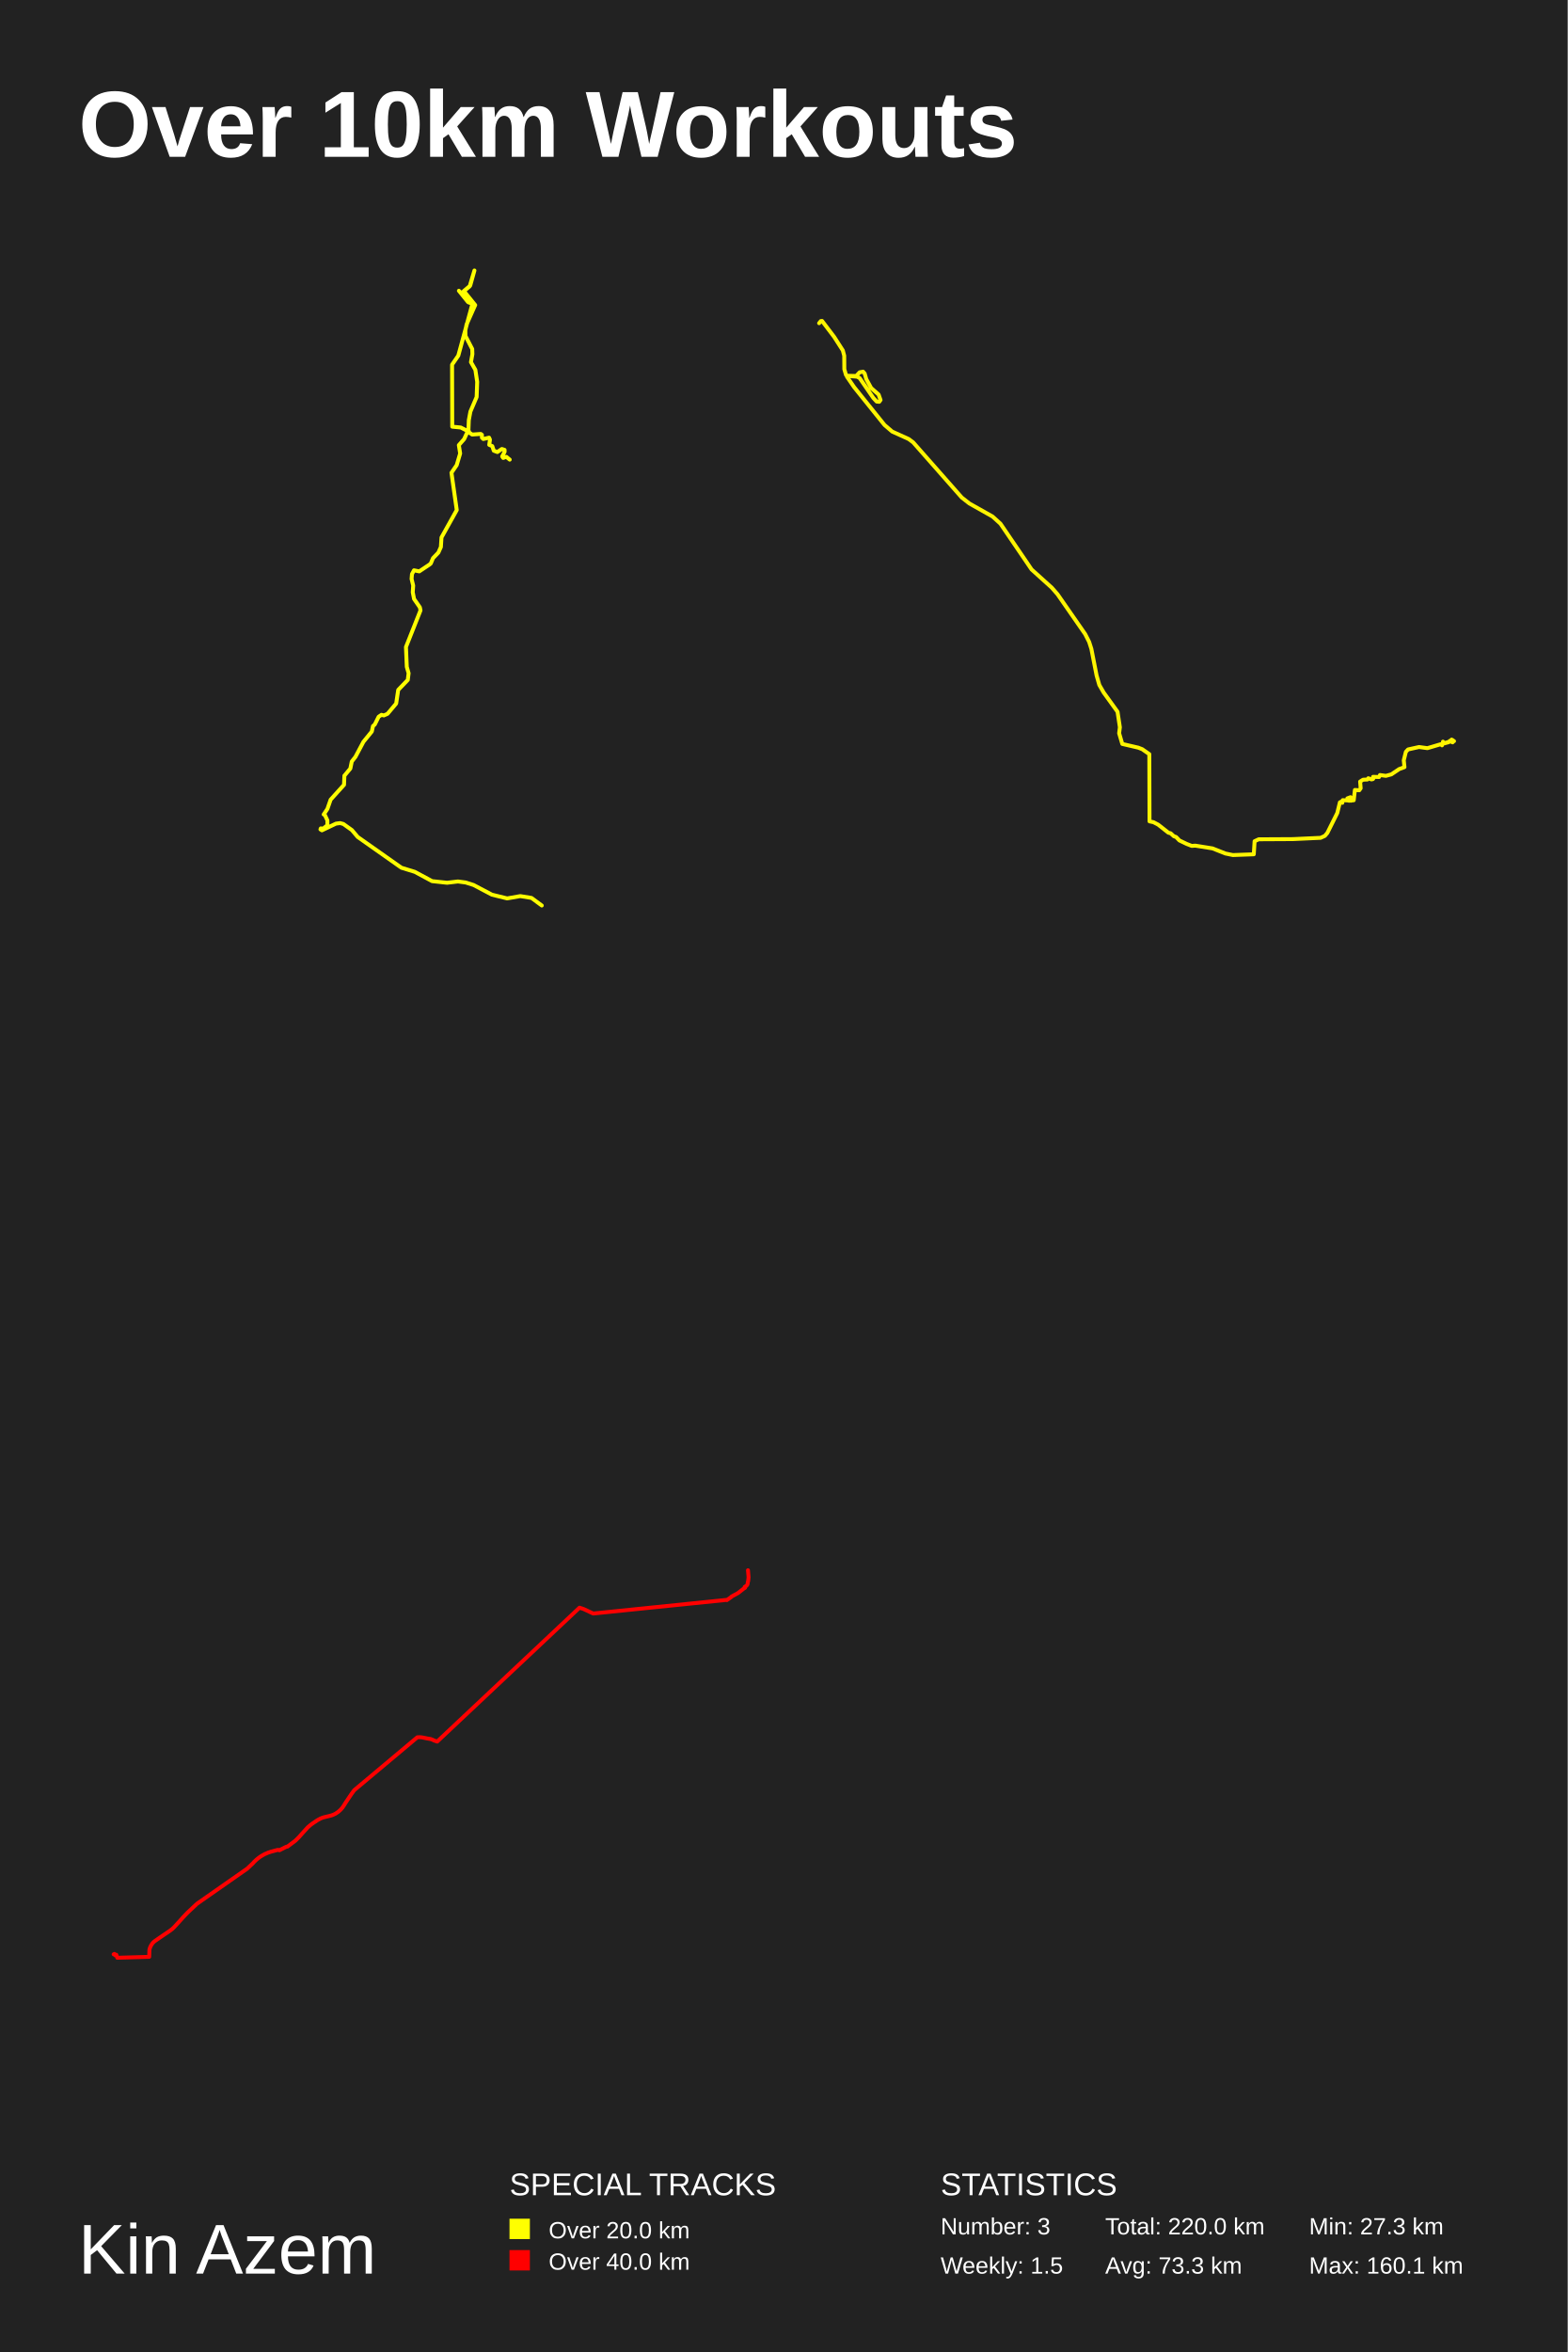
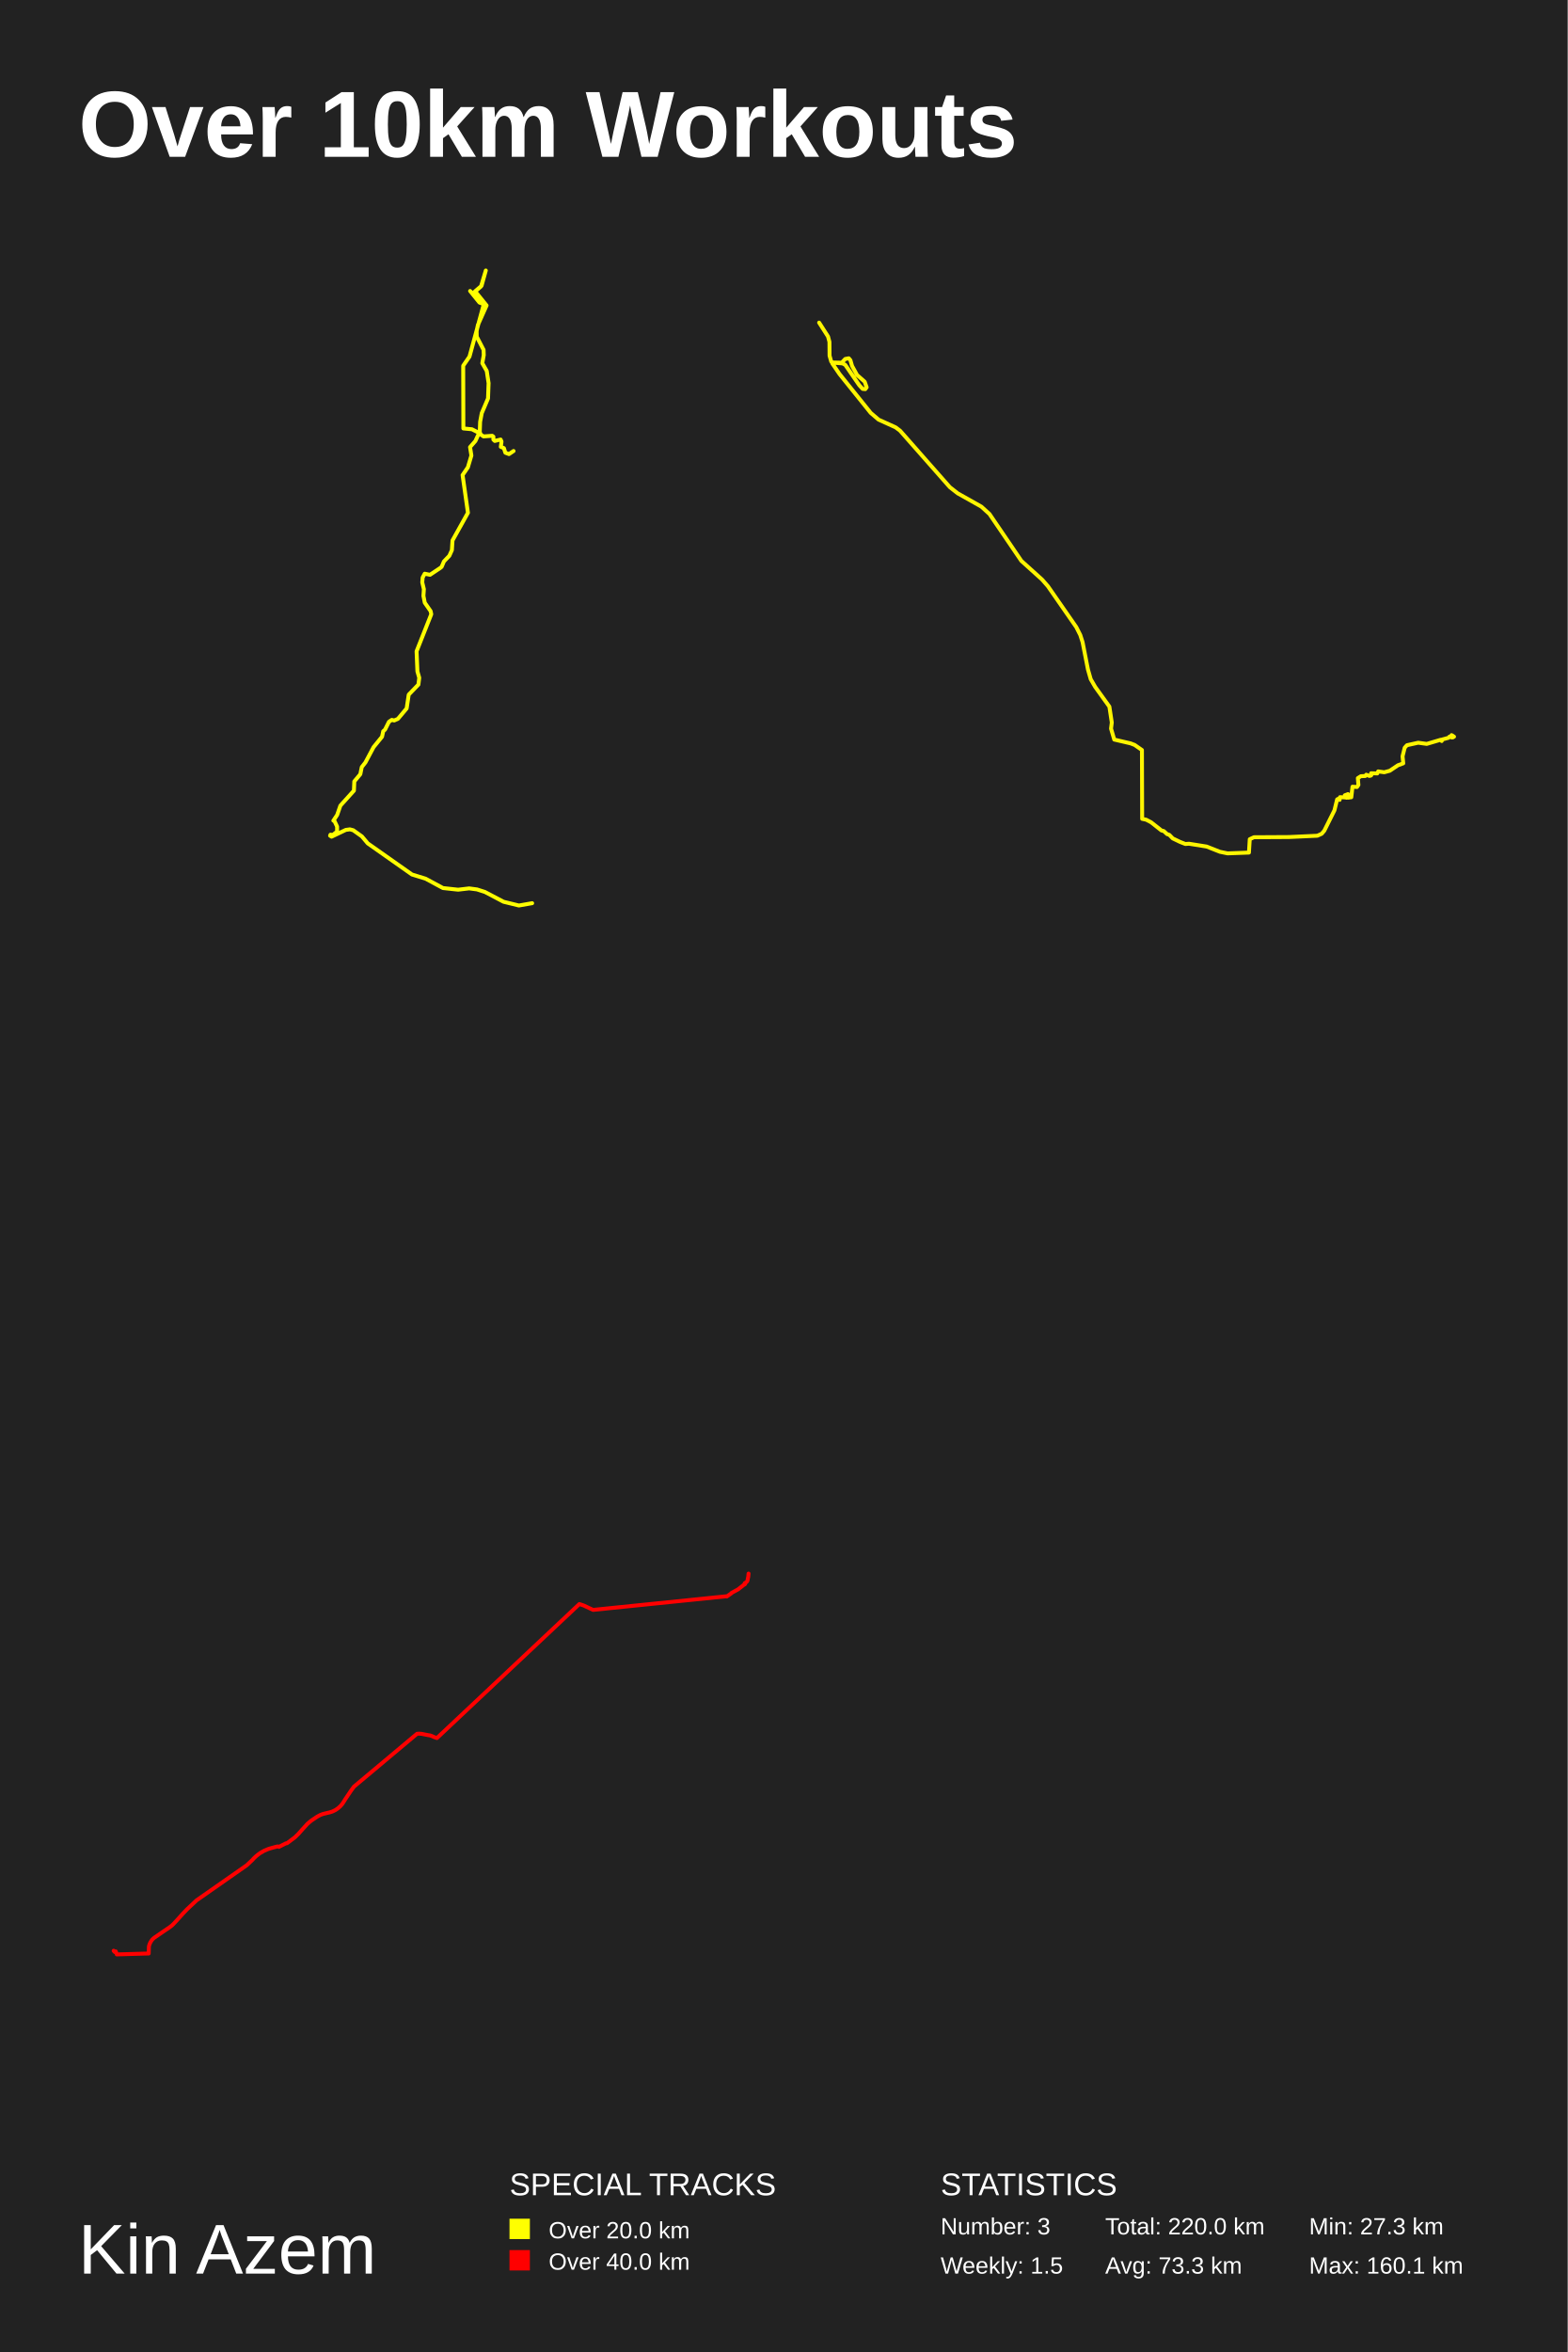
<svg xmlns="http://www.w3.org/2000/svg" baseProfile="full" height="300mm" version="1.1" viewBox="0,0,200,300" width="200mm">
  <defs />
  <rect fill="#222222" height="300" width="200" x="0" y="0" />
  <text fill="#FFFFFF" style="font-size:12px; font-family:Arial; font-weight:bold;" x="10" y="20">Over 10km Workouts</text>
  <text fill="#FFFFFF" style="font-size:9px; font-family:Arial" x="10" y="290">Kin Azem</text>
  <text fill="#FFFFFF" style="font-size:4px; font-family:Arial" x="65" y="280">SPECIAL TRACKS</text>
  <rect fill="yellow" height="2.6" width="2.6" x="65" y="283" />
  <text fill="#FFFFFF" style="font-size:3px; font-family:Arial" x="70" y="285.5">Over 20.0 km</text>
  <rect fill="red" height="2.6" width="2.6" x="65" y="287" />
  <text fill="#FFFFFF" style="font-size:3px; font-family:Arial" x="70" y="289.5">Over 40.0 km</text>
  <text fill="#FFFFFF" style="font-size:4px; font-family:Arial" x="120" y="280">STATISTICS</text>
  <text fill="#FFFFFF" style="font-size:3px; font-family:Arial" x="120" y="285">Number: 3</text>
  <text fill="#FFFFFF" style="font-size:3px; font-family:Arial" x="120" y="290">Weekly: 1.5</text>
  <text fill="#FFFFFF" style="font-size:3px; font-family:Arial" x="141" y="285">Total: 220.0 km</text>
  <text fill="#FFFFFF" style="font-size:3px; font-family:Arial" x="141" y="290">Avg: 73.3 km</text>
  <text fill="#FFFFFF" style="font-size:3px; font-family:Arial" x="167" y="285">Min: 27.3 km</text>
  <text fill="#FFFFFF" style="font-size:3px; font-family:Arial" x="167" y="290">Max: 160.1 km</text>
-   <polyline fill="none" opacity="1" points="65.03,58.626 64.595,58.271 64.194,58.41 64.068,58.219 64.377,57.623 64.37,57.381 64.026,57.268 63.449,57.657 62.993,57.485 62.803,56.905 62.416,56.741 62.508,56.075 62.395,55.825 61.658,55.997 61.482,55.833 61.482,55.461 61.334,55.349 60.238,55.427 59.887,55.193 59.76,54.882 59.81,53.594 60.013,52.496 60.807,50.637 60.878,48.708 60.646,47.178 60.084,46.192 60.266,45.172 60.245,44.515 59.381,42.846 59.367,42.145 59.529,41.367 60.625,38.911 59.177,37.121 59.985,36.437 60.526,34.5 59.922,36.515 58.91,37.371 58.784,37.268 58.995,37.631 58.545,37.086 59.725,38.547 60.301,38.755 60.505,38.963 60.337,38.997 60.505,38.963 58.959,37.544 59.746,38.539 60.344,38.746 60.442,38.677 60.323,38.556 58.468,45.362 57.674,46.512 57.695,54.424 58.777,54.528 59.683,54.986 59.212,56.006 58.538,56.776 58.706,57.839 58.264,59.326 57.596,60.303 58.271,65.058 56.324,68.55 56.247,69.769 55.924,70.487 55.242,71.196 54.954,71.878 54.772,72.025 53.486,72.881 52.818,72.743 52.558,73.227 52.509,73.841 52.713,74.696 52.657,75.543 52.825,76.399 53.563,77.462 53.647,77.851 51.792,82.527 51.898,85.059 52.13,85.872 52.024,86.727 50.802,87.998 50.542,89.735 49.439,91.048 48.968,91.256 48.666,91.178 48.307,91.42 47.815,92.405 47.584,92.612 47.436,93.304 46.368,94.617 45.342,96.544 44.878,97.132 44.696,98.03 43.937,98.938 43.888,100.104 42.18,101.997 41.773,103.172 41.295,103.889 41.428,103.923 41.766,104.64 41.766,105.262 41.232,105.694 40.929,105.66 40.88,105.79 41.07,105.91 42.862,105.055 43.382,104.986 43.803,105.098 44.892,105.876 45.637,106.757 51.209,110.679 52.924,111.206 55.123,112.39 57.034,112.597 58.425,112.433 59.409,112.563 60.414,112.882 62.761,114.118 64.7,114.593 66.372,114.299 67.806,114.532 69.12,115.5" stroke="#ffff00" stroke-dasharray="none" stroke-linecap="round" stroke-linejoin="round" stroke-width="0.5" />
-   <polyline fill="none" opacity="1" points="184.089,94.597 184.198,94.801 184.887,94.613 184.996,94.482 185.173,94.49 185.241,94.662 185.316,94.417 185.316,94.686 185.296,94.384 185.289,94.482 185.398,94.458 185.296,94.515 185.289,94.417 185.5,94.531 185.371,94.588 185.425,94.507 185.316,94.433 185.35,94.523 185.262,94.498 185.377,94.58 185.364,94.441 185.241,94.466 185.262,94.597 185.371,94.613 185.268,94.613 185.193,94.335 185.35,94.515 185.234,94.637 185.18,94.392 185.289,94.515 184.928,94.523 184.832,94.662 184.001,94.891 183.967,95.071 183.837,94.915 182.1,95.43 181.037,95.283 179.633,95.594 179.354,95.904 179.088,96.975 179.176,97.85 178.509,98.095 177.5,98.773 176.805,98.961 176.049,98.855 175.94,99.109 175.17,99.084 175.231,99.256 175.156,99.37 174.958,99.419 174.563,99.264 174.447,99.427 173.895,99.452 173.521,99.689 173.589,100.547 173.412,100.801 172.853,100.76 172.703,102.076 172.09,102.133 172.028,101.978 172.294,102.027 171.878,102.1 172.028,101.978 171.892,101.83 172.294,101.683 172.083,102.108 172.383,102.125 171.299,102.059 171.245,102.403 171.074,102.264 171.095,102.354 170.938,102.337 170.604,103.702 169.337,106.244 169.017,106.62 168.478,106.865 164.942,107.029 160.581,107.053 160.056,107.298 159.954,108.966 157.289,109.064 156.342,108.867 154.686,108.214 152.485,107.862 152.036,107.895 151.368,107.633 150.468,107.2 150.039,106.759 149.753,106.661 149.344,106.285 149.058,106.211 147.763,105.19 147.157,104.871 146.652,104.765 146.625,96.191 145.719,95.561 145.215,95.365 143.177,94.891 142.775,93.526 142.871,92.765 142.571,90.787 140.799,88.327 140.247,87.37 139.9,86.16 139.232,82.759 138.946,81.868 138.448,80.887 134.912,75.793 134.183,74.959 131.607,72.637 127.634,66.798 126.626,65.883 123.675,64.223 122.694,63.454 116.493,56.42 115.934,56.003 113.822,55.046 112.841,54.204 108.963,49.378 108.05,48.045 108.152,47.93 109.229,47.955 109.672,47.489 110.108,47.407 110.312,47.644 110.517,48.356 111.137,49.485 112.091,50.327 112.336,51.022 112.166,51.251 111.839,51.219 111.423,50.769 109.665,48.217 109.331,48.045 108.173,47.955 107.928,47.824 107.716,47.088 107.703,45.37 107.525,44.699 106.415,42.965 104.875,40.936 104.718,40.953 104.5,41.223" stroke="#fff500" stroke-dasharray="none" stroke-linecap="round" stroke-linejoin="round" stroke-width="0.5" />
-   <polyline fill="none" opacity="1" points="95.425,200.286 95.5,201.178 95.452,201.648 95.415,201.761 95.365,202.063 95.337,202.129 95.241,202.257 95,202.414 94.997,202.433 95.033,202.504 95.042,202.481 95.042,202.493 95.063,202.488 95.054,202.52 95.043,202.517 95.026,202.541 95.019,202.532 95.014,202.544 94.989,202.548 94.994,202.566 94.992,202.556 94.983,202.573 94.987,202.561 94.977,202.573 94.97,202.556 94.162,203.189 93.321,203.648 93.312,203.685 92.722,204.098 92.684,204.065 92.697,204.075 92.691,204.068 75.679,205.806 74.456,205.235 73.932,205.062 55.777,222.139 55.389,222.007 55.121,221.879 54.931,221.822 54.93,221.811 54.564,221.753 53.809,221.602 53.52,221.58 53.237,221.597 45.2,228.333 44.83,228.836 44.1,229.924 43.847,230.331 43.691,230.558 43.467,230.821 43.159,231.095 42.82,231.324 42.454,231.5 42.133,231.603 41.331,231.795 41.135,231.856 40.881,231.957 40.52,232.152 39.842,232.606 39.627,232.767 39.267,233.075 38.566,233.844 38.123,234.348 37.676,234.786 36.67,235.539 36.598,235.531 36.522,235.573 36.465,235.585 35.637,236.005 35.567,235.967 35.493,235.953 35.356,235.973 34.566,236.188 34.243,236.292 33.748,236.506 33.28,236.773 33.002,236.969 32.691,237.223 32.402,237.501 32.269,237.655 31.535,238.349 25.134,242.823 23.903,243.98 23.359,244.552 22.87,245.099 22.211,245.815 21.993,246.028 21.665,246.278 20.707,246.926 19.77,247.573 19.65,247.667 19.494,247.819 19.377,247.974 19.249,248.182 19.158,248.374 19.083,248.6 19.057,248.773 19.035,249.597 14.963,249.714 14.99,249.686 14.89,249.498 14.837,249.326 14.726,249.418 14.678,249.38 14.601,249.273 14.567,249.247 14.572,249.262 14.605,249.279 14.592,249.279 14.567,249.245 14.607,249.232 14.594,249.242 14.575,249.247 14.601,249.227 14.5,249.275 14.546,249.28" stroke="red" stroke-dasharray="none" stroke-linecap="round" stroke-linejoin="round" stroke-width="0.5" />
+   <polyline fill="none" opacity="1" points="65.517,57.526 64.934,57.92 64.472,57.745 64.281,57.159 63.89,56.993 63.982,56.32 63.868,56.066 63.122,56.241 62.945,56.075 62.945,55.699 62.795,55.585 61.687,55.664 61.331,55.428 61.204,55.113 61.253,53.81 61.459,52.7 62.262,50.819 62.333,48.869 62.099,47.321 61.53,46.325 61.715,45.293 61.694,44.628 60.82,42.94 60.806,42.232 60.969,41.445 62.078,38.961 60.614,37.15 61.431,36.459 61.978,34.5 61.367,36.538 60.344,37.404 60.216,37.299 60.429,37.666 59.974,37.115 61.168,38.593 61.751,38.803 61.957,39.013 61.786,39.048 61.957,39.013 60.393,37.579 61.189,38.585 61.793,38.794 61.893,38.725 61.772,38.602 59.896,45.485 59.093,46.648 59.114,54.649 60.209,54.754 61.125,55.218 60.649,56.25 59.967,57.028 60.138,58.103 59.69,59.607 59.015,60.595 59.697,65.404 57.729,68.936 57.651,70.169 57.324,70.894 56.634,71.611 56.343,72.302 56.158,72.45 54.858,73.316 54.183,73.176 53.92,73.666 53.87,74.286 54.076,75.152 54.019,76.008 54.19,76.874 54.936,77.949 55.021,78.342 53.145,83.071 53.252,85.632 53.486,86.454 53.38,87.319 52.143,88.604 51.88,90.36 50.765,91.689 50.289,91.899 49.983,91.82 49.621,92.065 49.123,93.061 48.889,93.271 48.74,93.97 47.659,95.298 46.622,97.247 46.153,97.841 45.968,98.75 45.201,99.668 45.151,100.847 43.424,102.761 43.012,103.949 42.529,104.675 42.664,104.709 43.005,105.435 43.005,106.064 42.465,106.501 42.159,106.466 42.11,106.597 42.301,106.719 44.114,105.854 44.639,105.784 45.066,105.898 46.167,106.684 46.92,107.575 52.556,111.542 54.289,112.075 56.514,113.272 58.446,113.482 59.853,113.316 60.848,113.447 61.864,113.77 64.238,115.019 66.199,115.5 67.89,115.203" stroke="#ffff00" stroke-dasharray="none" stroke-linecap="round" stroke-linejoin="round" stroke-width="0.5" />
+   <polyline fill="none" opacity="1" points="185.291,93.814 185.284,93.915 185.395,93.89 185.291,93.948 185.284,93.848 185.5,93.965 185.367,94.024 185.423,93.94 185.312,93.865 185.346,93.957 185.256,93.932 185.374,94.015 185.36,93.873 185.235,93.898 185.256,94.032 185.367,94.049 185.263,94.049 185.186,93.764 185.346,93.948 185.228,94.074 185.172,93.823 185.284,93.948 184.914,93.957 184.816,94.099 183.965,94.333 183.93,94.518 183.797,94.359 182.017,94.886 180.929,94.735 179.491,95.053 179.205,95.372 178.933,96.468 179.023,97.364 178.339,97.615 177.306,98.31 176.595,98.503 175.82,98.394 175.708,98.653 174.92,98.628 174.982,98.804 174.906,98.921 174.703,98.972 174.298,98.812 174.18,98.98 173.615,99.005 173.231,99.248 173.3,100.127 173.119,100.386 172.547,100.344 172.393,101.692 171.765,101.751 171.702,101.592 171.974,101.642 171.549,101.717 171.702,101.592 171.563,101.441 171.974,101.29 171.758,101.726 172.065,101.742 170.955,101.676 170.9,102.027 170.725,101.885 170.746,101.977 170.586,101.96 170.244,103.358 168.945,105.962 168.617,106.347 168.066,106.598 164.444,106.765 159.977,106.79 159.44,107.041 159.335,108.749 156.606,108.849 155.636,108.648 153.94,107.979 151.686,107.619 151.225,107.652 150.541,107.385 149.62,106.941 149.181,106.489 148.887,106.388 148.469,106.003 148.176,105.928 146.849,104.882 146.228,104.555 145.712,104.446 145.684,95.665 144.756,95.02 144.239,94.819 142.153,94.333 141.741,92.935 141.838,92.157 141.531,90.131 139.717,87.61 139.151,86.631 138.796,85.391 138.112,81.908 137.818,80.995 137.309,79.991 133.687,74.773 132.94,73.919 130.302,71.541 126.233,65.561 125.2,64.623 122.178,62.923 121.173,62.135 114.822,54.932 114.25,54.504 112.086,53.524 111.081,52.662 107.11,47.719 106.175,46.353 106.28,46.236 107.382,46.261 107.836,45.784 108.283,45.7 108.492,45.943 108.701,46.672 109.337,47.828 110.314,48.691 110.565,49.403 110.39,49.637 110.055,49.604 109.63,49.143 107.829,46.529 107.487,46.353 106.301,46.261 106.049,46.127 105.833,45.373 105.819,43.614 105.638,42.927 104.5,41.151" stroke="#fff500" stroke-dasharray="none" stroke-linecap="round" stroke-linejoin="round" stroke-width="0.5" />
+   <polyline fill="none" opacity="1" points="95.5,200.712 95.452,201.182 95.415,201.295 95.365,201.597 95.337,201.663 95.241,201.792 95,201.948 94.996,201.968 95.032,202.038 95.042,202.016 95.042,202.027 95.063,202.022 95.054,202.054 95.042,202.052 95.026,202.076 95.018,202.067 95.014,202.079 94.989,202.083 94.994,202.101 94.992,202.09 94.982,202.108 94.987,202.096 94.976,202.108 94.97,202.091 94.161,202.725 93.319,203.183 93.31,203.221 92.72,203.634 92.682,203.601 92.694,203.611 92.689,203.604 75.663,205.343 74.439,204.772 73.914,204.599 55.744,221.69 55.356,221.558 55.088,221.43 54.897,221.373 54.896,221.361 54.53,221.303 53.775,221.152 53.486,221.13 53.202,221.147 45.158,227.889 44.788,228.392 44.057,229.482 43.805,229.889 43.648,230.116 43.424,230.379 43.116,230.653 42.776,230.882 42.41,231.059 42.089,231.162 41.287,231.354 41.09,231.415 40.836,231.516 40.474,231.711 39.796,232.165 39.581,232.327 39.221,232.635 38.519,233.404 38.076,233.909 37.628,234.347 36.621,235.101 36.549,235.093 36.473,235.135 36.416,235.147 35.588,235.567 35.517,235.53 35.443,235.515 35.306,235.535 34.516,235.751 34.192,235.855 33.697,236.069 33.228,236.336 32.951,236.532 32.639,236.787 32.349,237.065 32.217,237.219 31.482,237.913 25.076,242.391 23.843,243.549 23.299,244.121 22.81,244.669 22.15,245.386 21.933,245.598 21.604,245.849 20.645,246.498 19.708,247.145 19.587,247.239 19.431,247.391 19.314,247.546 19.186,247.754 19.095,247.947 19.019,248.172 18.994,248.346 18.972,249.17 14.897,249.288 14.923,249.26 14.824,249.071 14.771,248.9 14.659,248.991 14.611,248.953 14.534,248.846 14.5,248.82 14.505,248.835 14.538,248.852 14.525,248.852 14.5,248.818" stroke="red" stroke-dasharray="none" stroke-linecap="round" stroke-linejoin="round" stroke-width="0.5" />
</svg>
